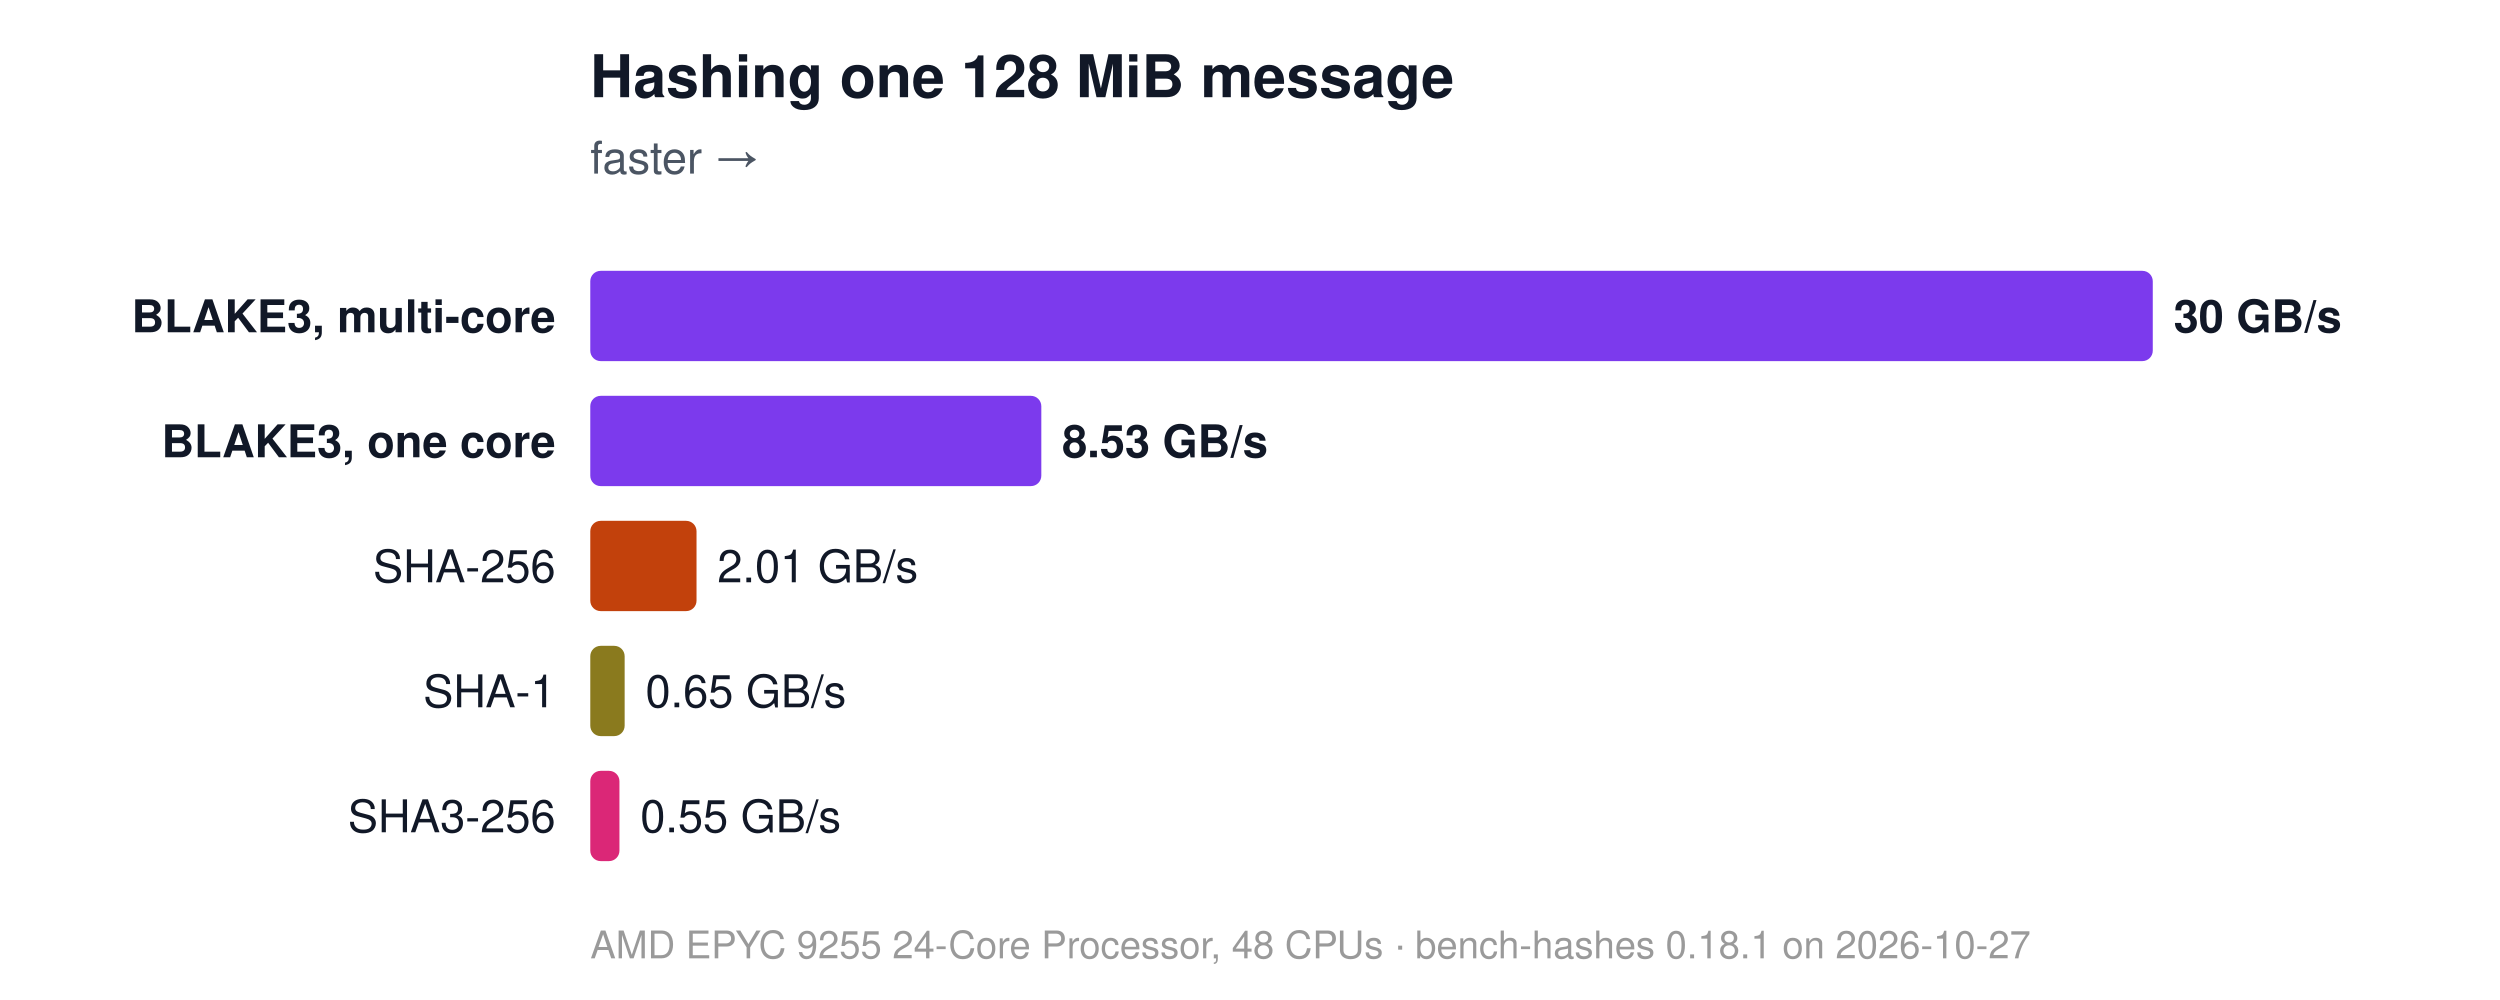
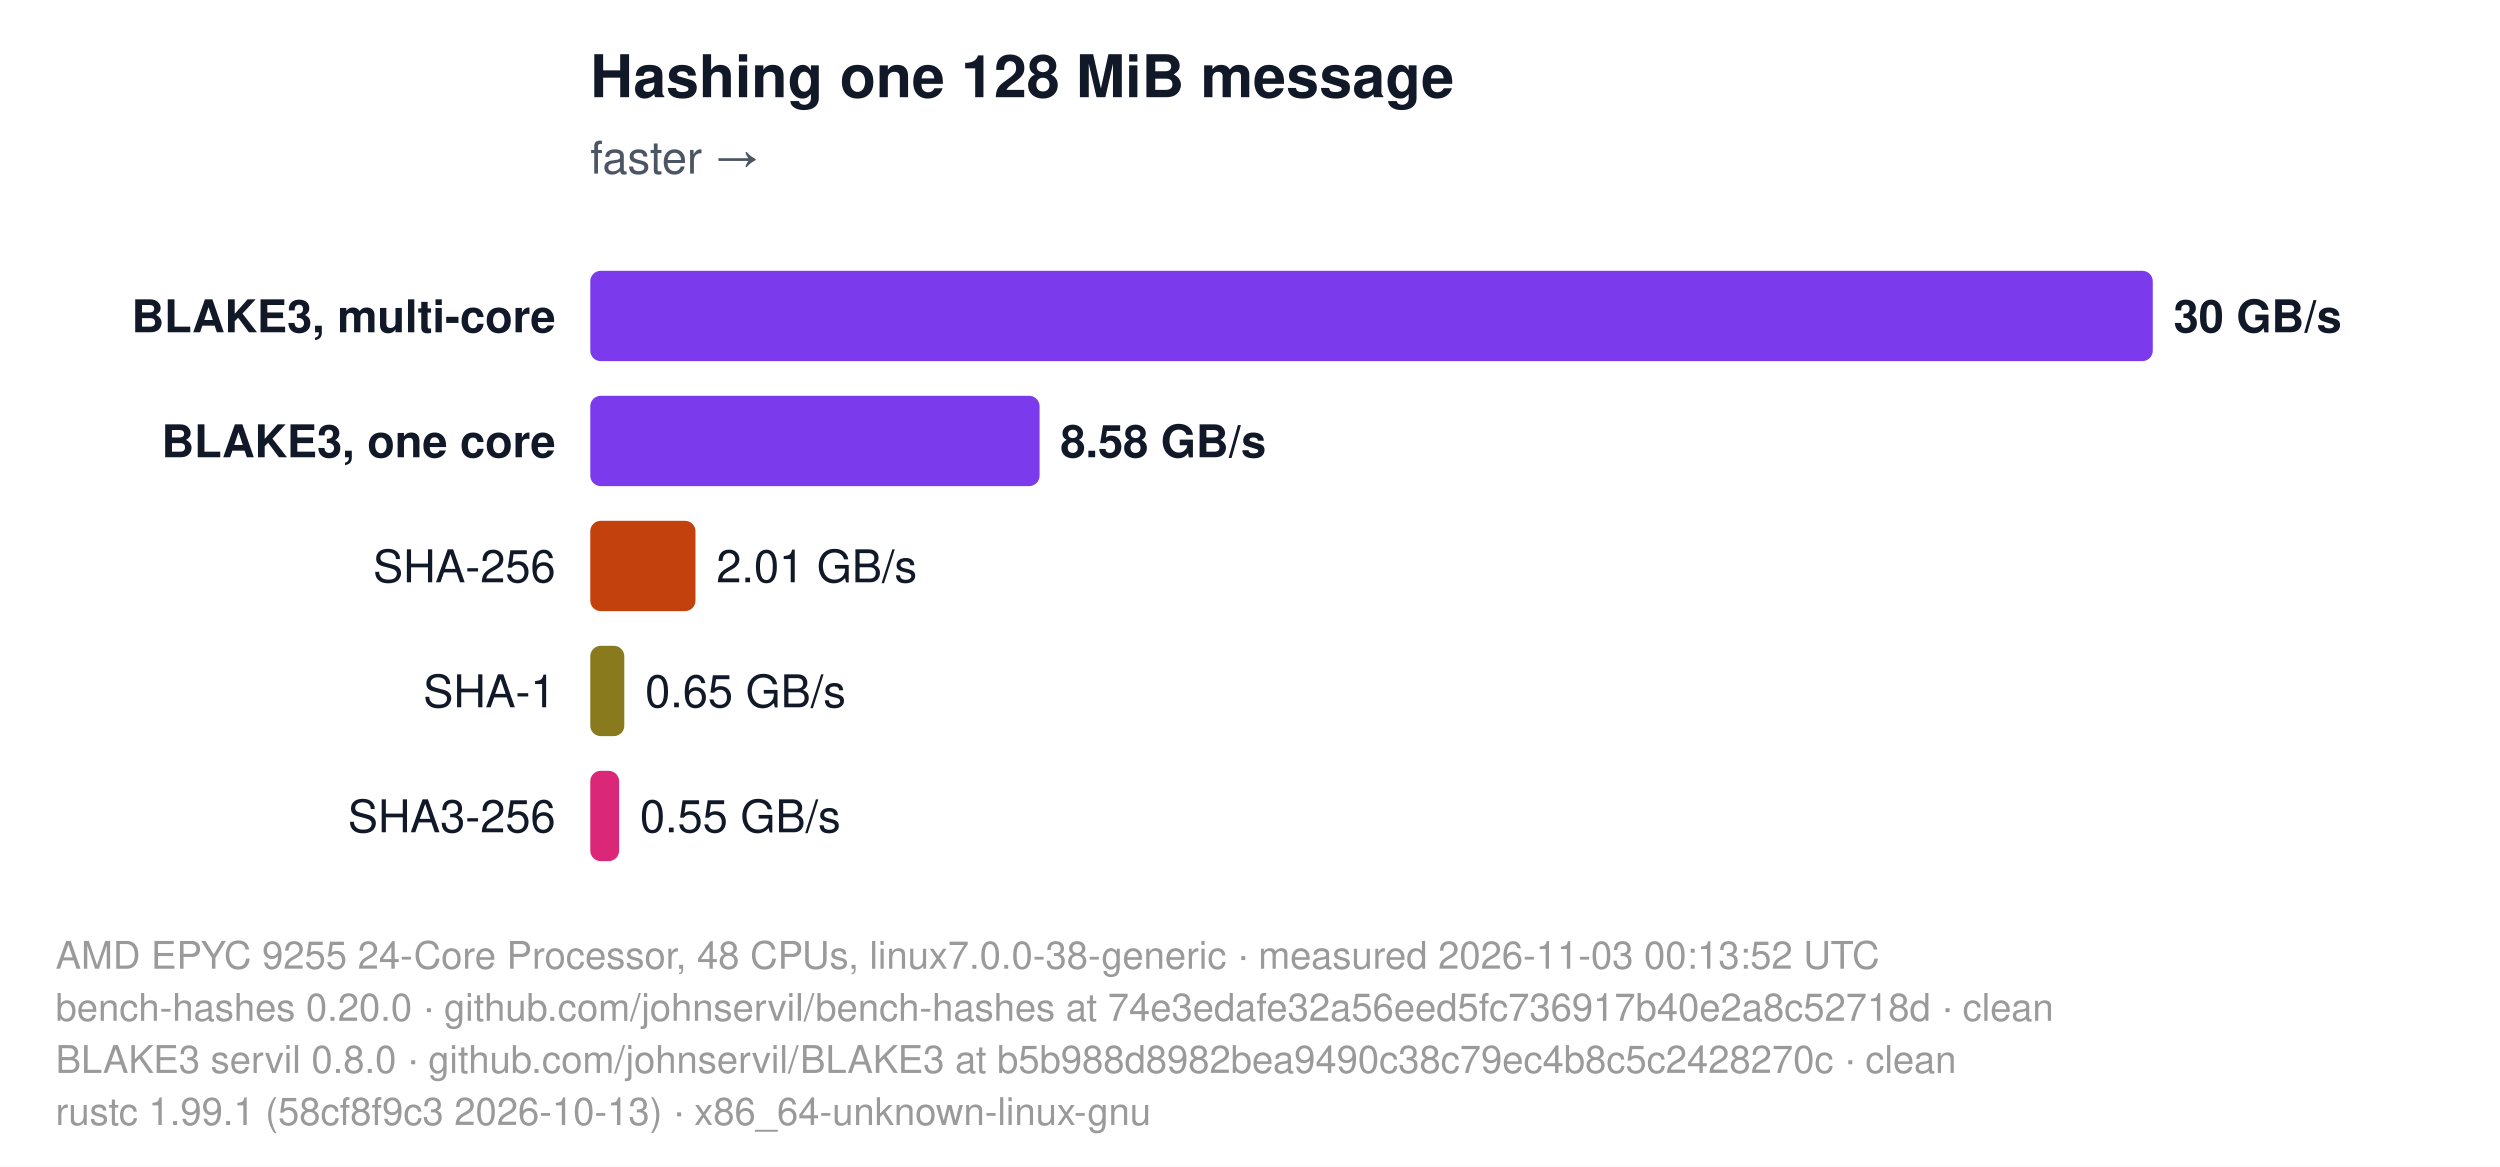
- <svg xmlns="http://www.w3.org/2000/svg" width="720" height="288" viewBox="0 0 720 288" font-family="-apple-system, BlinkMacSystemFont, 'Segoe UI', Helvetica, Arial, sans-serif">
-   <rect width="720" height="288" fill="#ffffff" />
+ <svg xmlns="http://www.w3.org/2000/svg" width="720" height="336" viewBox="0 0 720 336" font-family="-apple-system, BlinkMacSystemFont, 'Segoe UI', Helvetica, Arial, sans-serif">
+   <rect width="720" height="336" fill="#ffffff" />
  <text x="170" y="28" font-size="17" font-weight="600" fill="#111827">Hashing one 128 MiB message</text>
  <text x="170" y="50" font-size="13" fill="#4b5563">faster →</text>
  <text x="160" y="95.7" font-size="13" fill="#111827" text-anchor="end" font-weight="600">BLAKE3, multi-core</text>
  <rect x="170" y="78" width="450.0" height="26" rx="3" fill="#7c3aed" />
  <text x="626.0" y="95.7" font-size="13" fill="#111827" font-weight="600">30 GB/s</text>
  <text x="160" y="131.7" font-size="13" fill="#111827" text-anchor="end" font-weight="600">BLAKE3, one core</text>
-   <rect x="170" y="114" width="129.9" height="26" rx="3" fill="#7c3aed" />
-   <text x="305.9" y="131.7" font-size="13" fill="#111827" font-weight="600">8.53 GB/s</text>
+   <rect x="170" y="114" width="129.4" height="26" rx="3" fill="#7c3aed" />
+   <text x="305.4" y="131.7" font-size="13" fill="#111827" font-weight="600">8.58 GB/s</text>
  <text x="160" y="167.7" font-size="13" fill="#111827" text-anchor="end">SHA-256</text>
-   <rect x="170" y="150" width="30.6" height="26" rx="3" fill="#c2410c" />
-   <text x="206.6" y="167.7" font-size="13" fill="#111827">2.01 GB/s</text>
+   <rect x="170" y="150" width="30.3" height="26" rx="3" fill="#c2410c" />
+   <text x="206.3" y="167.7" font-size="13" fill="#111827">2.01 GB/s</text>
  <text x="160" y="203.7" font-size="13" fill="#111827" text-anchor="end">SHA-1</text>
-   <rect x="170" y="186" width="9.9" height="26" rx="3" fill="#8a7a1e" />
-   <text x="185.9" y="203.7" font-size="13" fill="#111827">0.65 GB/s</text>
+   <rect x="170" y="186" width="9.8" height="26" rx="3" fill="#8a7a1e" />
+   <text x="185.8" y="203.7" font-size="13" fill="#111827">0.65 GB/s</text>
  <text x="160" y="239.7" font-size="13" fill="#111827" text-anchor="end">SHA3-256</text>
-   <rect x="170" y="222" width="8.4" height="26" rx="3" fill="#db2777" />
-   <text x="184.4" y="239.7" font-size="13" fill="#111827">0.55 GB/s</text>
-   <text x="170" y="276.0" font-size="11" fill="#9a9a9a">AMD EPYC 9255 24-Core Processor, 48 CPUs · bench-hashes 0.18.1 on 2026-10-27</text>
+   <rect x="170" y="222" width="8.3" height="26" rx="3" fill="#db2777" />
+   <text x="184.3" y="239.7" font-size="13" fill="#111827">0.55 GB/s</text>
+   <text x="16" y="279.0" font-size="11" fill="#9a9a9a">AMD EPYC 9255 24-Core Processor, 48 CPUs, linux7.0.0-38-generic · measured 2026-11-03 00:13:52 UTC</text>
+   <text x="16" y="294.0" font-size="11" fill="#9a9a9a">bench-hashes 0.20.0 · github.com/johnservil/bench-hashes at 74e3edafe32a56eed5fc736917b40e2a8c52718d · clean</text>
+   <text x="16" y="309.0" font-size="11" fill="#9a9a9a">BLAKE3 servil 0.8.0 · github.com/johnservil/BLAKE3 at b5b988d8982bea9490c38c79ec4b8c5c2428270c · clean</text>
+   <text x="16" y="324.0" font-size="11" fill="#9a9a9a">rustc 1.99.1 (58cf8f9c3 2026-10-13) · x86_64-unknown-linux-gnu</text>
</svg>
